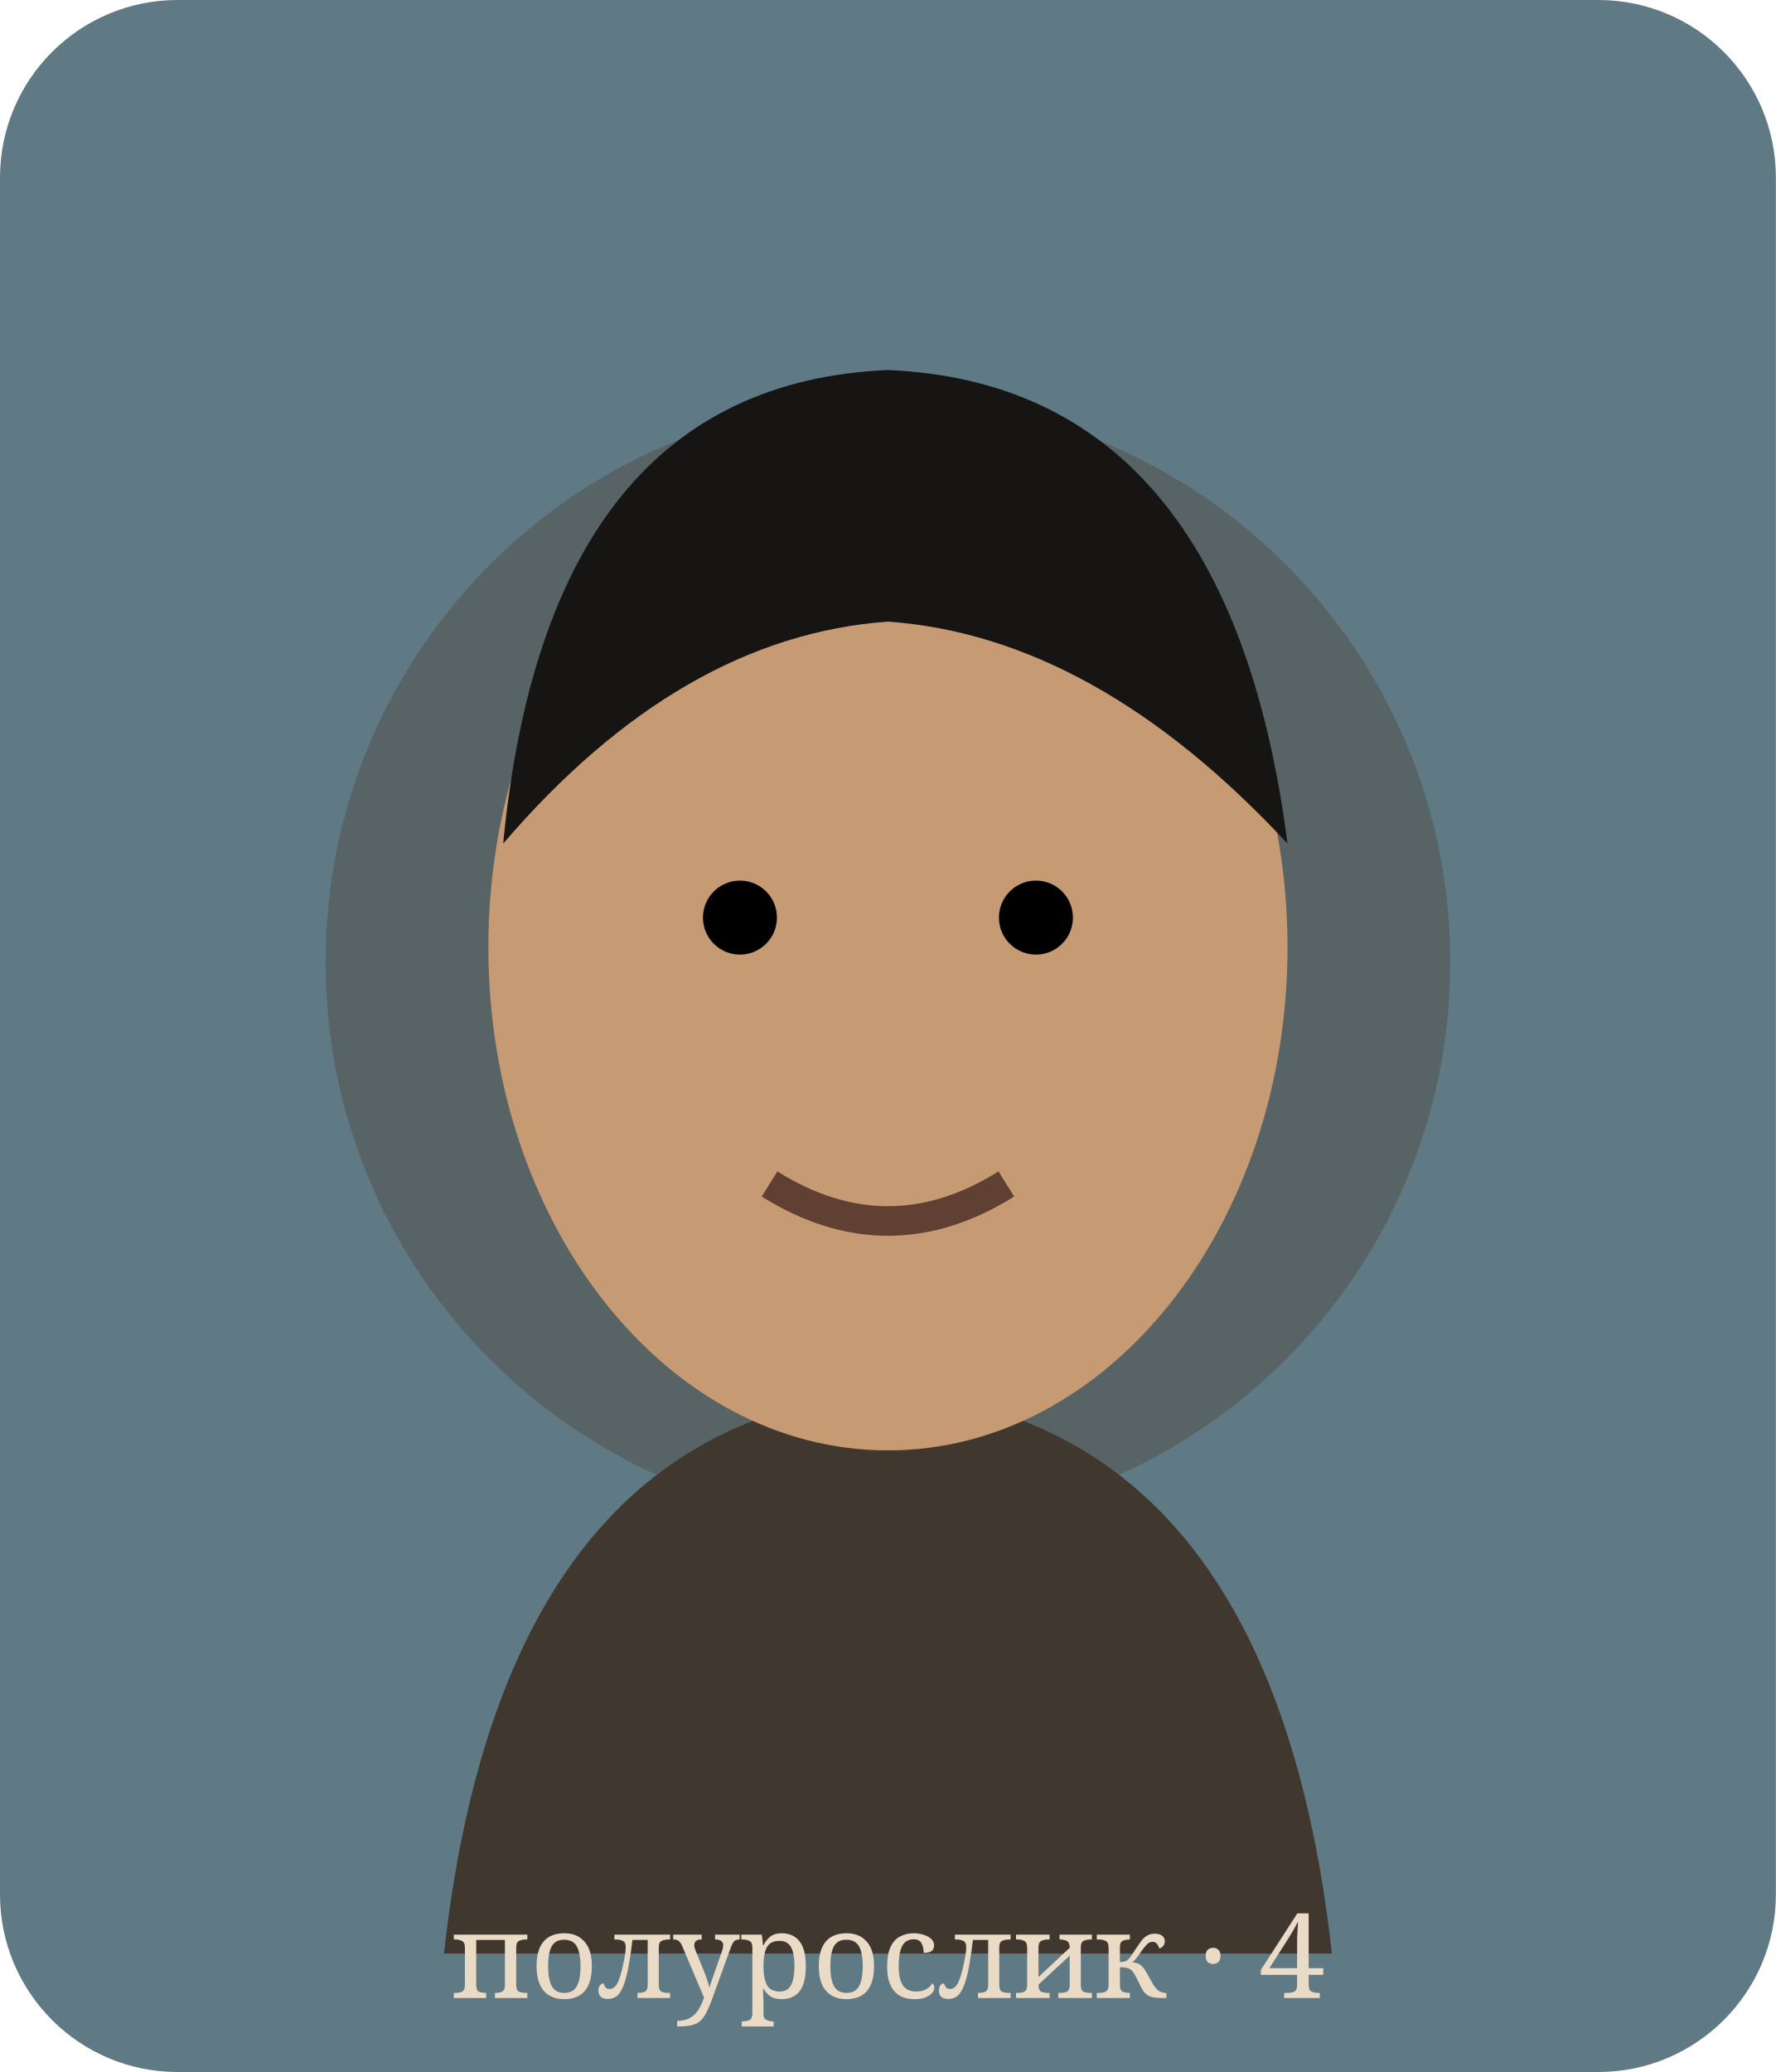
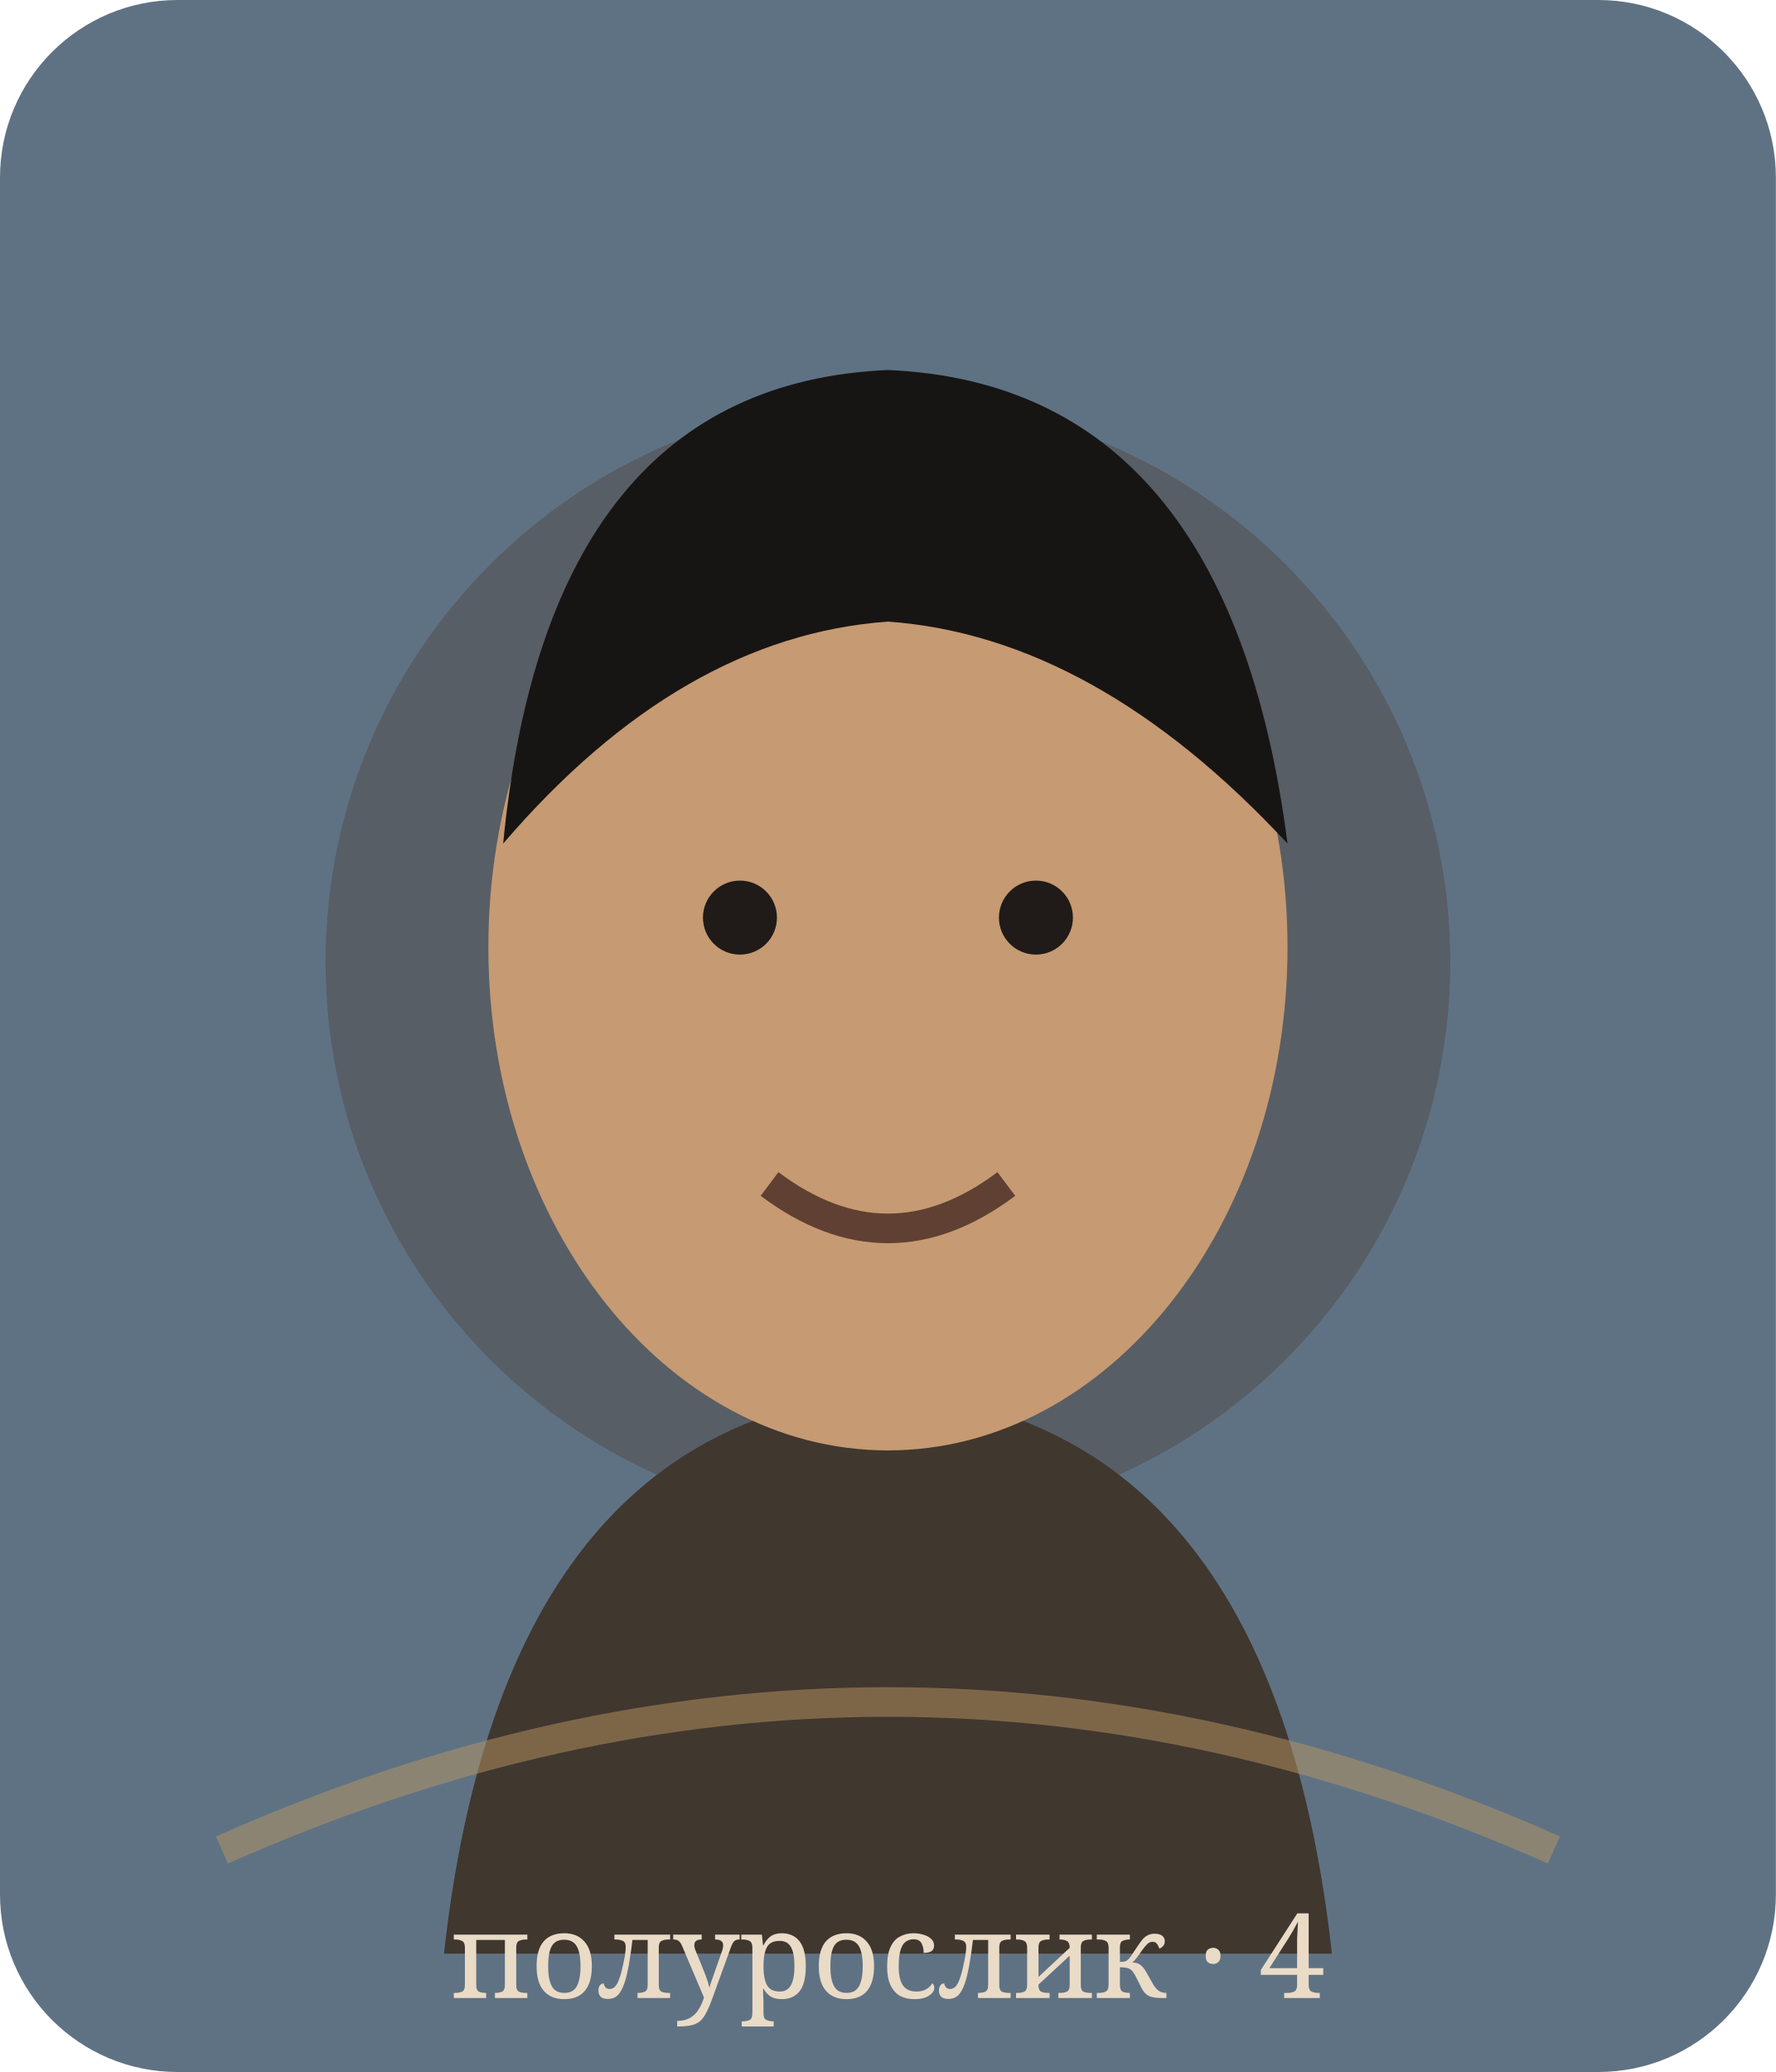
<svg xmlns="http://www.w3.org/2000/svg" viewBox="0 0 120 140">
-   <rect width="120" height="140" rx="12" fill="#5f7a84" />
+   <rect width="120" height="140" rx="12" fill="#5f7284" />
  <circle cx="60" cy="65" r="38" fill="#4b3a2d" opacity=".35" />
  <path d="M30 132 Q34 96 60 94 Q86 96 90 132" fill="#40372f" />
  <ellipse cx="60" cy="64" rx="27" ry="34" fill="#c69a72" />
  <path d="M34 57 Q37 26 60 25 Q83 26 87 57 Q74 43 60 42 Q46 43 34 57" fill="#171513" />
-   <circle cx="50" cy="62" r="2.5" />
-   <circle cx="70" cy="62" r="2.5" />
-   <path d="M52 80 Q60 85 68 80" fill="none" stroke="#5f4032" stroke-width="2" />
+   <circle cx="50" cy="62" r="2.5" fill="#201b18" />
+   <circle cx="70" cy="62" r="2.5" fill="#201b18" />
+   <path d="M52 80 Q60 86 68 80" fill="none" stroke="#5f4032" stroke-width="2" />
+   <path d="M15 125 Q60 105 105 125" fill="none" stroke="#b99562" stroke-width="2" opacity=".5" />
  <text x="60" y="135" text-anchor="middle" font-family="serif" font-size="8" fill="#eadbc7">полурослик · 4</text>
</svg>
